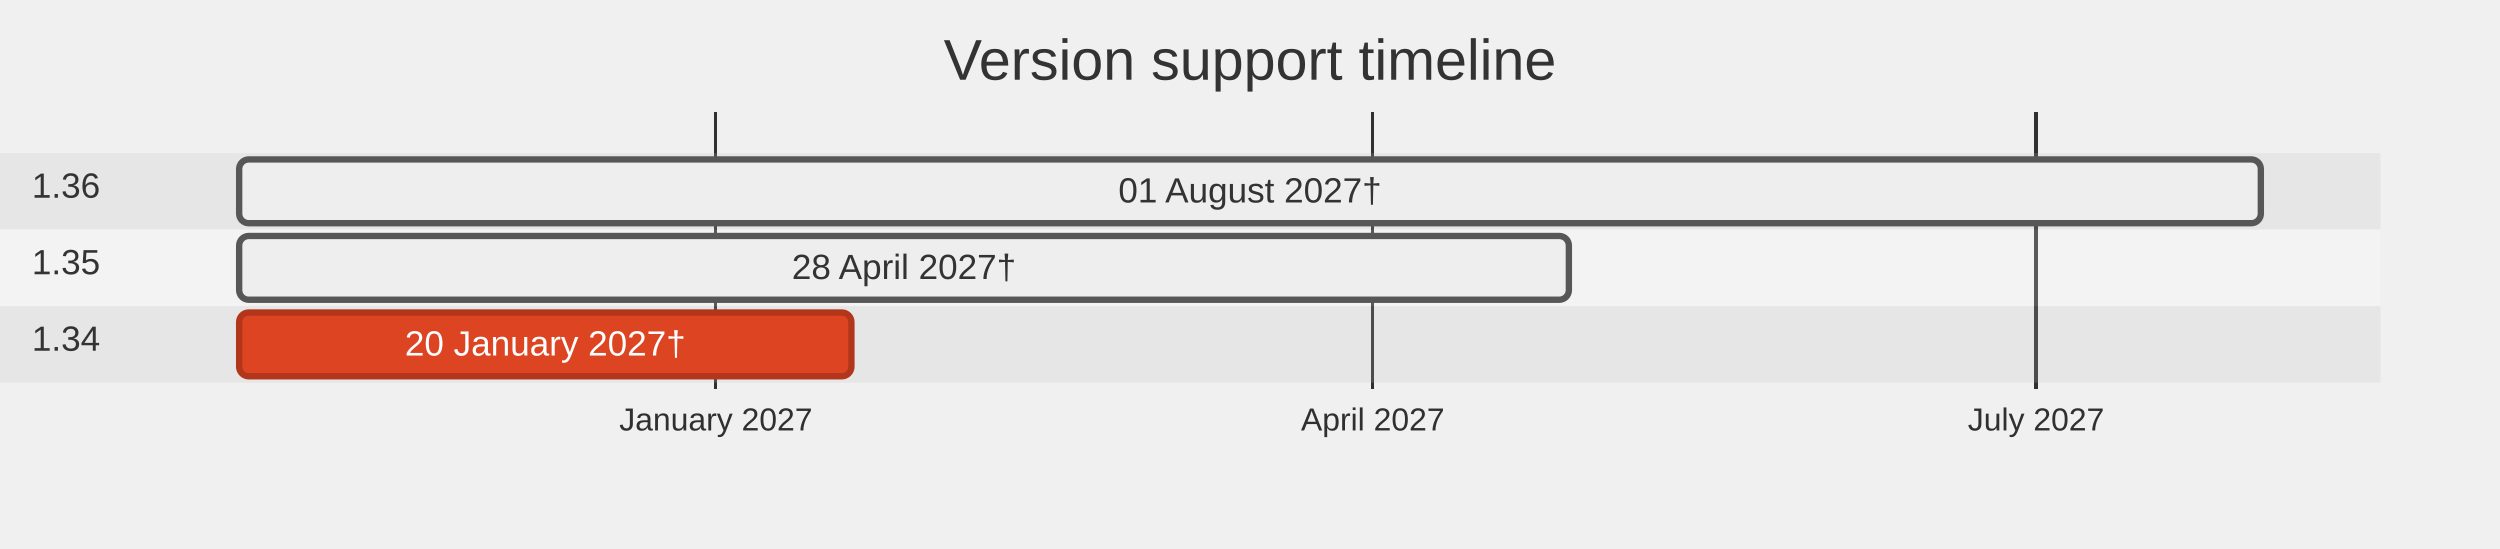
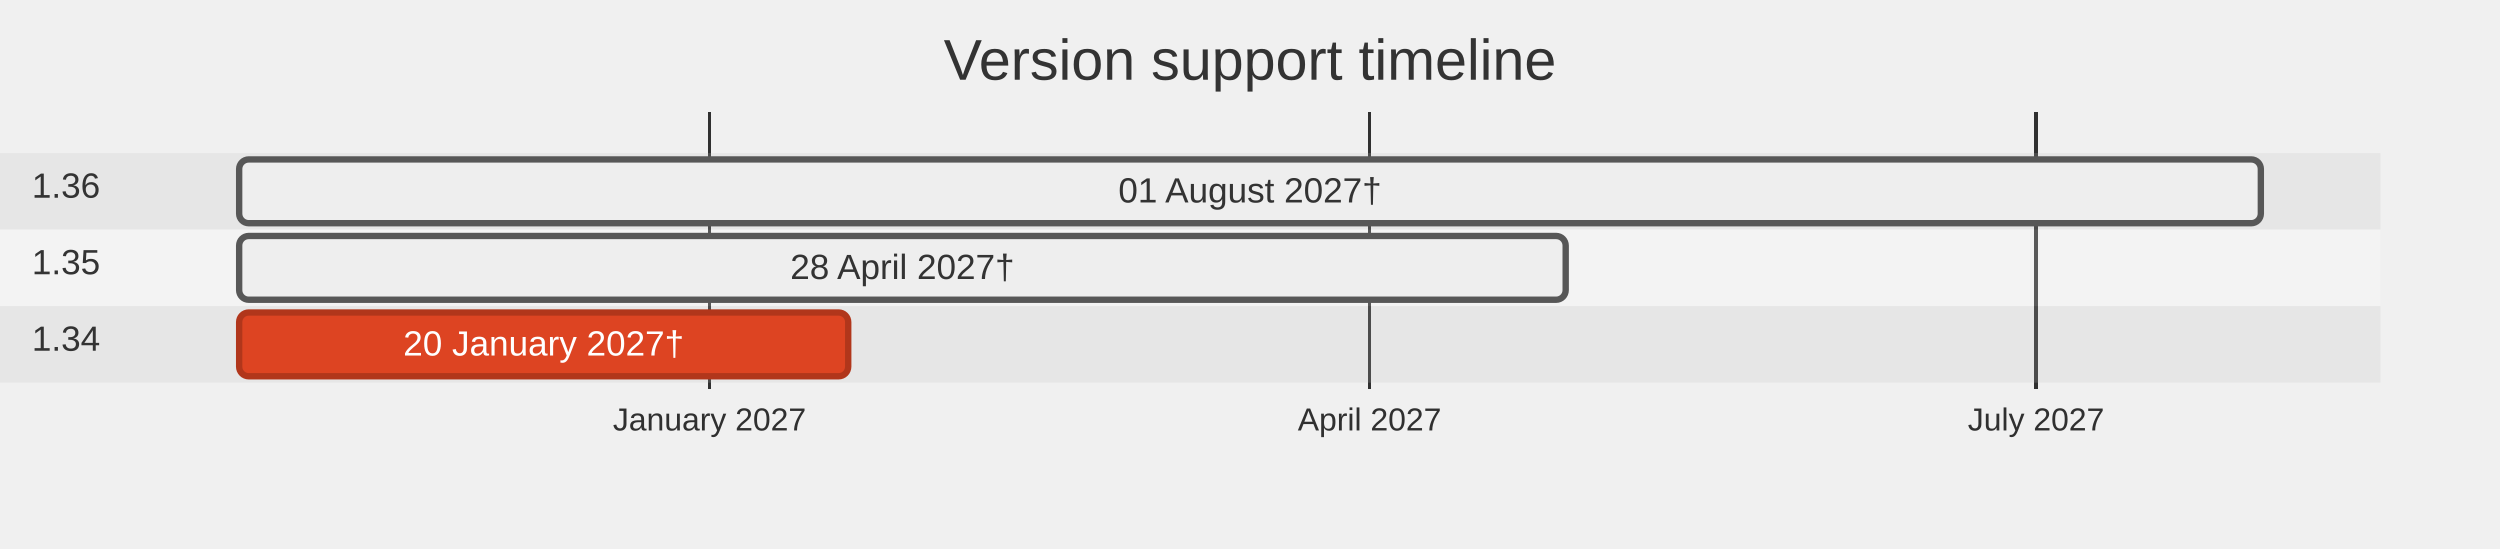
<svg xmlns="http://www.w3.org/2000/svg" id="my-svg" width="100%" viewBox="0 0 784 172" style="max-width: 784px; background-color: white;" role="graphics-document document" aria-roledescription="gantt">
  <style>#my-svg{font-family:"trebuchet ms",verdana,arial,sans-serif;font-size:16px;fill:#000000;}@keyframes edge-animation-frame{from{stroke-dashoffset:0;}}@keyframes dash{to{stroke-dashoffset:0;}}#my-svg .edge-animation-slow{stroke-dasharray:9,5!important;stroke-dashoffset:900;animation:dash 50s linear infinite;stroke-linecap:round;}#my-svg .edge-animation-fast{stroke-dasharray:9,5!important;stroke-dashoffset:900;animation:dash 20s linear infinite;stroke-linecap:round;}#my-svg .error-icon{fill:#552222;}#my-svg .error-text{fill:#552222;stroke:#552222;}#my-svg .edge-thickness-normal{stroke-width:1px;}#my-svg .edge-thickness-thick{stroke-width:3.5px;}#my-svg .edge-pattern-solid{stroke-dasharray:0;}#my-svg .edge-thickness-invisible{stroke-width:0;fill:none;}#my-svg .edge-pattern-dashed{stroke-dasharray:3;}#my-svg .edge-pattern-dotted{stroke-dasharray:2;}#my-svg .marker{fill:#666;stroke:#666;}#my-svg .marker.cross{stroke:#666;}#my-svg svg{font-family:"trebuchet ms",verdana,arial,sans-serif;font-size:16px;}#my-svg p{margin:0;}#my-svg .mermaid-main-font{font-family:"trebuchet ms",verdana,arial,sans-serif;}#my-svg .exclude-range{fill:#eeeeee;}#my-svg .section{stroke:none;opacity:0.2;}#my-svg .section0{fill:hsl(0, 0%, 73.922%);}#my-svg .section2{fill:hsl(0, 0%, 73.922%);}#my-svg .section1,#my-svg .section3{fill:white;opacity:0.2;}#my-svg .sectionTitle0{fill:#333;}#my-svg .sectionTitle1{fill:#333;}#my-svg .sectionTitle2{fill:#333;}#my-svg .sectionTitle3{fill:#333;}#my-svg .sectionTitle{text-anchor:start;font-family:"trebuchet ms",verdana,arial,sans-serif;}#my-svg .grid .tick{stroke:hsl(0, 0%, 90%);opacity:0.8;shape-rendering:crispEdges;}#my-svg .grid .tick text{font-family:"trebuchet ms",verdana,arial,sans-serif;fill:#000000;}#my-svg .grid path{stroke-width:0;}#my-svg .today{fill:none;stroke:#d42;stroke-width:2px;}#my-svg .task{stroke-width:2;}#my-svg .taskText{text-anchor:middle;font-family:"trebuchet ms",verdana,arial,sans-serif;}#my-svg .taskTextOutsideRight{fill:#333;text-anchor:start;font-family:"trebuchet ms",verdana,arial,sans-serif;}#my-svg .taskTextOutsideLeft{fill:#333;text-anchor:end;}#my-svg .task.clickable{cursor:pointer;}#my-svg .taskText.clickable{cursor:pointer;fill:#003163!important;font-weight:bold;}#my-svg .taskTextOutsideLeft.clickable{cursor:pointer;fill:#003163!important;font-weight:bold;}#my-svg .taskTextOutsideRight.clickable{cursor:pointer;fill:#003163!important;font-weight:bold;}#my-svg .taskText0,#my-svg .taskText1,#my-svg .taskText2,#my-svg .taskText3{fill:white;}#my-svg .task0,#my-svg .task1,#my-svg .task2,#my-svg .task3{fill:#707070;stroke:hsl(0, 0%, 33.922%);}#my-svg .taskTextOutside0,#my-svg .taskTextOutside2{fill:#333;}#my-svg .taskTextOutside1,#my-svg .taskTextOutside3{fill:#333;}#my-svg .active0,#my-svg .active1,#my-svg .active2,#my-svg .active3{fill:#eee;stroke:hsl(0, 0%, 33.922%);}#my-svg .activeText0,#my-svg .activeText1,#my-svg .activeText2,#my-svg .activeText3{fill:#333!important;}#my-svg .done0,#my-svg .done1,#my-svg .done2,#my-svg .done3{stroke:#666;fill:#bbb;stroke-width:2;}#my-svg .doneText0,#my-svg .doneText1,#my-svg .doneText2,#my-svg .doneText3{fill:#333!important;}#my-svg .doneText0.taskTextOutsideLeft,#my-svg .doneText0.taskTextOutsideRight,#my-svg .doneText1.taskTextOutsideLeft,#my-svg .doneText1.taskTextOutsideRight,#my-svg .doneText2.taskTextOutsideLeft,#my-svg .doneText2.taskTextOutsideRight,#my-svg .doneText3.taskTextOutsideLeft,#my-svg .doneText3.taskTextOutsideRight{fill:#333!important;}#my-svg .crit0,#my-svg .crit1,#my-svg .crit2,#my-svg .crit3{stroke:hsl(10.909, 73.333%, 40%);fill:#d42;stroke-width:2;}#my-svg .activeCrit0,#my-svg .activeCrit1,#my-svg .activeCrit2,#my-svg .activeCrit3{stroke:hsl(10.909, 73.333%, 40%);fill:#eee;stroke-width:2;}#my-svg .doneCrit0,#my-svg .doneCrit1,#my-svg .doneCrit2,#my-svg .doneCrit3{stroke:hsl(10.909, 73.333%, 40%);fill:#bbb;stroke-width:2;cursor:pointer;shape-rendering:crispEdges;}#my-svg .milestone{transform:rotate(45deg) scale(0.8,0.8);}#my-svg .milestoneText{font-style:italic;}#my-svg .doneCritText0,#my-svg .doneCritText1,#my-svg .doneCritText2,#my-svg .doneCritText3{fill:#333!important;}#my-svg .doneCritText0.taskTextOutsideLeft,#my-svg .doneCritText0.taskTextOutsideRight,#my-svg .doneCritText1.taskTextOutsideLeft,#my-svg .doneCritText1.taskTextOutsideRight,#my-svg .doneCritText2.taskTextOutsideLeft,#my-svg .doneCritText2.taskTextOutsideRight,#my-svg .doneCritText3.taskTextOutsideLeft,#my-svg .doneCritText3.taskTextOutsideRight{fill:#333!important;}#my-svg .vert{stroke:#d42;}#my-svg .vertText{font-size:15px;text-anchor:middle;fill:#d42!important;}#my-svg .activeCritText0,#my-svg .activeCritText1,#my-svg .activeCritText2,#my-svg .activeCritText3{fill:#333!important;}#my-svg .titleText{text-anchor:middle;font-size:18px;fill:#333;font-family:"trebuchet ms",verdana,arial,sans-serif;}#my-svg .node .neo-node{stroke:#999;}#my-svg [data-look="neo"].node rect,#my-svg [data-look="neo"].cluster rect,#my-svg [data-look="neo"].node polygon{stroke:url(#my-svg-gradient);filter:drop-shadow( 1px 2px 2px rgba(185,185,185,1));}#my-svg [data-look="neo"].swimlane.cluster rect{filter:none;}#my-svg [data-look="neo"].node path{stroke:url(#my-svg-gradient);stroke-width:1px;}#my-svg [data-look="neo"].node .outer-path{filter:drop-shadow( 1px 2px 2px rgba(185,185,185,1));}#my-svg [data-look="neo"].node .neo-line path{stroke:#999;filter:none;}#my-svg [data-look="neo"].node circle{stroke:url(#my-svg-gradient);filter:drop-shadow( 1px 2px 2px rgba(185,185,185,1));}#my-svg [data-look="neo"].node circle .state-start{fill:#000000;}#my-svg [data-look="neo"].icon-shape .icon{fill:url(#my-svg-gradient);filter:drop-shadow( 1px 2px 2px rgba(185,185,185,1));}#my-svg [data-look="neo"].icon-shape .icon-neo path{stroke:url(#my-svg-gradient);filter:drop-shadow( 1px 2px 2px rgba(185,185,185,1));}#my-svg :root{--mermaid-font-family:"trebuchet ms",verdana,arial,sans-serif;}</style>
  <g />
  <g class="grid" transform="translate(75, 122)" fill="none" font-size="10" font-family="sans-serif" text-anchor="middle">
    <path class="domain" stroke="currentColor" d="M0.5,-87V0.5H634.5V-87" />
-     <g class="tick" opacity="1" transform="translate(149.5,0)">
+     <g class="tick" opacity="1" transform="translate(147.5,0)">
      <line stroke="currentColor" y2="-87" />
      <text fill="#000" y="3" dy="1em" stroke="none" font-size="10" style="text-anchor: middle;"> January 2027</text>
    </g>
-     <g class="tick" opacity="1" transform="translate(355.5,0)">
+     <g class="tick" opacity="1" transform="translate(354.5,0)">
      <line stroke="currentColor" y2="-87" />
      <text fill="#000" y="3" dy="1em" stroke="none" font-size="10" style="text-anchor: middle;"> April 2027</text>
    </g>
    <g class="tick" opacity="1" transform="translate(563.5,0)">
      <line stroke="currentColor" y2="-87" />
      <text fill="#000" y="3" dy="1em" stroke="none" font-size="10" style="text-anchor: middle;"> July 2027</text>
    </g>
  </g>
  <g>
    <rect x="0" y="48" width="746.5" height="24" class="section section0" />
    <rect x="0" y="72" width="746.5" height="24" class="section section1" />
    <rect x="0" y="96" width="746.5" height="24" class="section section2" />
  </g>
  <g>
    <rect id="my-svg-task1" rx="3" ry="3" x="75" y="50" width="634" height="20" transform-origin="392px 60px" class="task active0" />
-     <rect id="my-svg-task2" rx="3" ry="3" x="75" y="74" width="417" height="20" transform-origin="283.5px 84px" class="task active1" />
-     <rect id="my-svg-task3" rx="3" ry="3" x="75" y="98" width="192" height="20" transform-origin="171px 108px" class="task crit2" />
+     <rect id="my-svg-task2" rx="3" ry="3" x="75" y="74" width="416" height="20" transform-origin="283px 84px" class="task active1" />
+     <rect id="my-svg-task3" rx="3" ry="3" x="75" y="98" width="191" height="20" transform-origin="170.5px 108px" class="task crit2" />
    <text id="my-svg-task1-text" font-size="11" x="392" y="63.5" class="taskText taskText0 activeText0 width-93.47900390625">01 August 2027†     </text>
-     <text id="my-svg-task2-text" font-size="11" x="283.5" y="87.5" class="taskText taskText1 activeText1 width-80.12646484375">28 April 2027†      </text>
-     <text id="my-svg-task3-text" font-size="11" x="171" y="111.5" class="taskText taskText2  critText2 width-96.685546875">20 January 2027†    </text>
+     <text id="my-svg-task2-text" font-size="11" x="283" y="87.5" class="taskText taskText1 activeText1 width-80.12646484375">28 April 2027†      </text>
+     <text id="my-svg-task3-text" font-size="11" x="170.5" y="111.5" class="taskText taskText2  critText2 width-96.685546875">20 January 2027†    </text>
  </g>
  <g>
    <text dy="0em" x="10" y="62" font-size="11" class="sectionTitle sectionTitle0">
      <tspan alignment-baseline="central" x="10">1.36</tspan>
    </text>
    <text dy="0em" x="10" y="86" font-size="11" class="sectionTitle sectionTitle1">
      <tspan alignment-baseline="central" x="10">1.35</tspan>
    </text>
    <text dy="0em" x="10" y="110" font-size="11" class="sectionTitle sectionTitle2">
      <tspan alignment-baseline="central" x="10">1.34</tspan>
    </text>
  </g>
  <text x="392" y="25" class="titleText">Version support timeline</text>
</svg>
